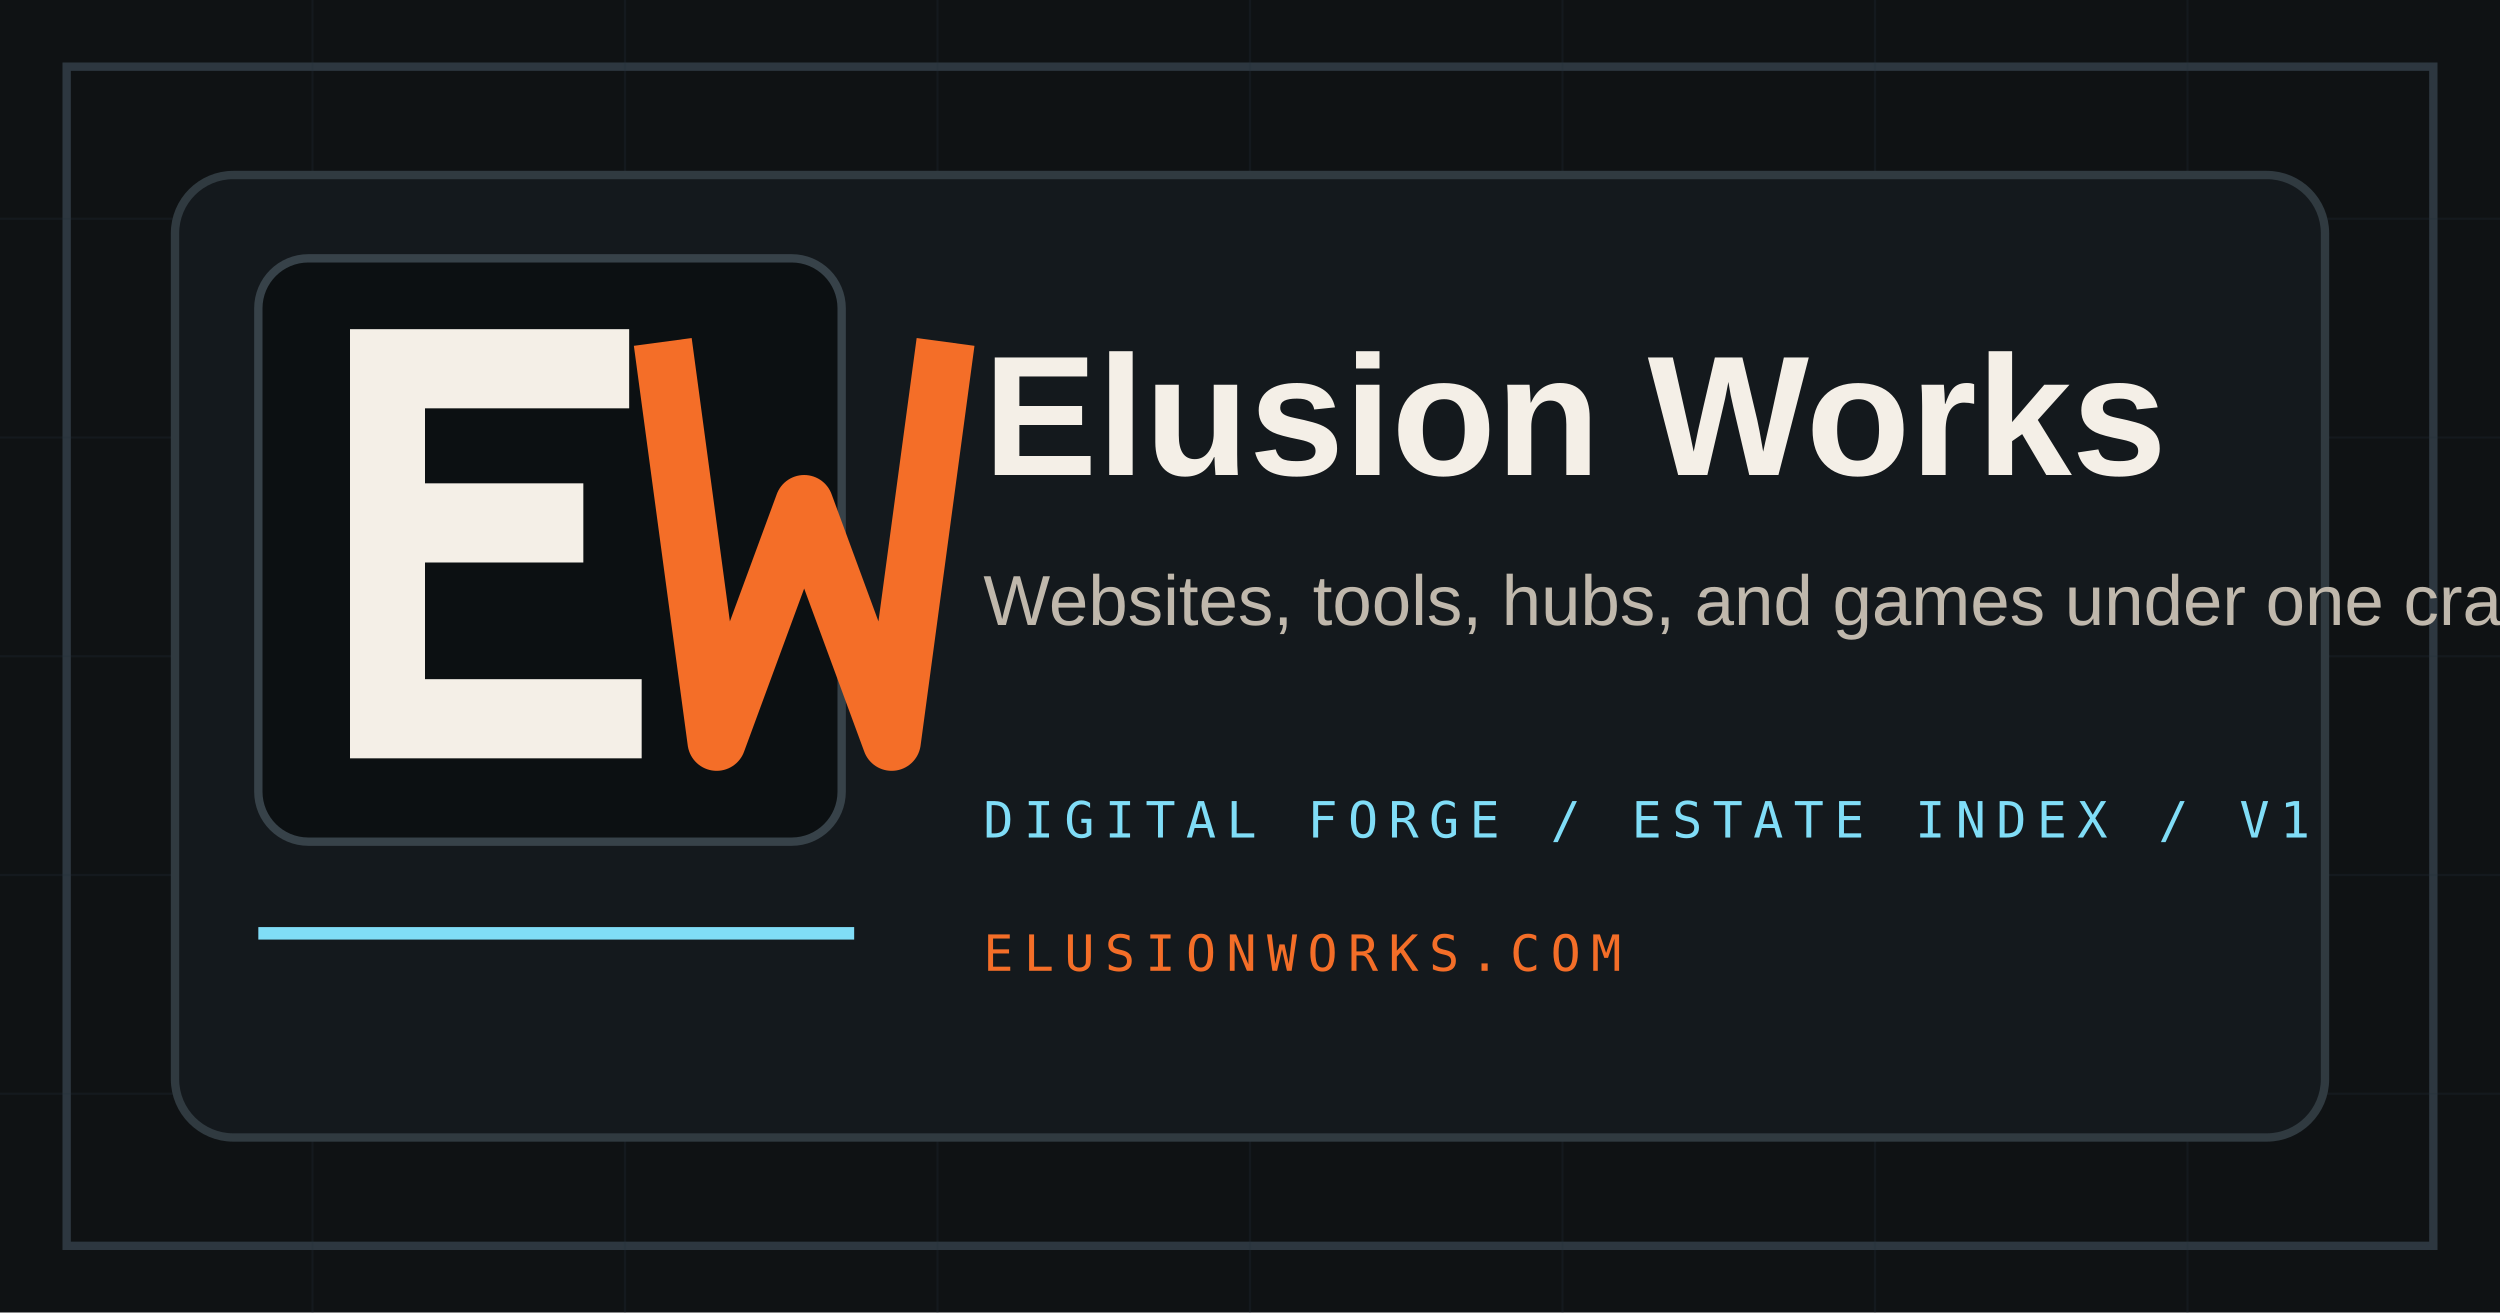
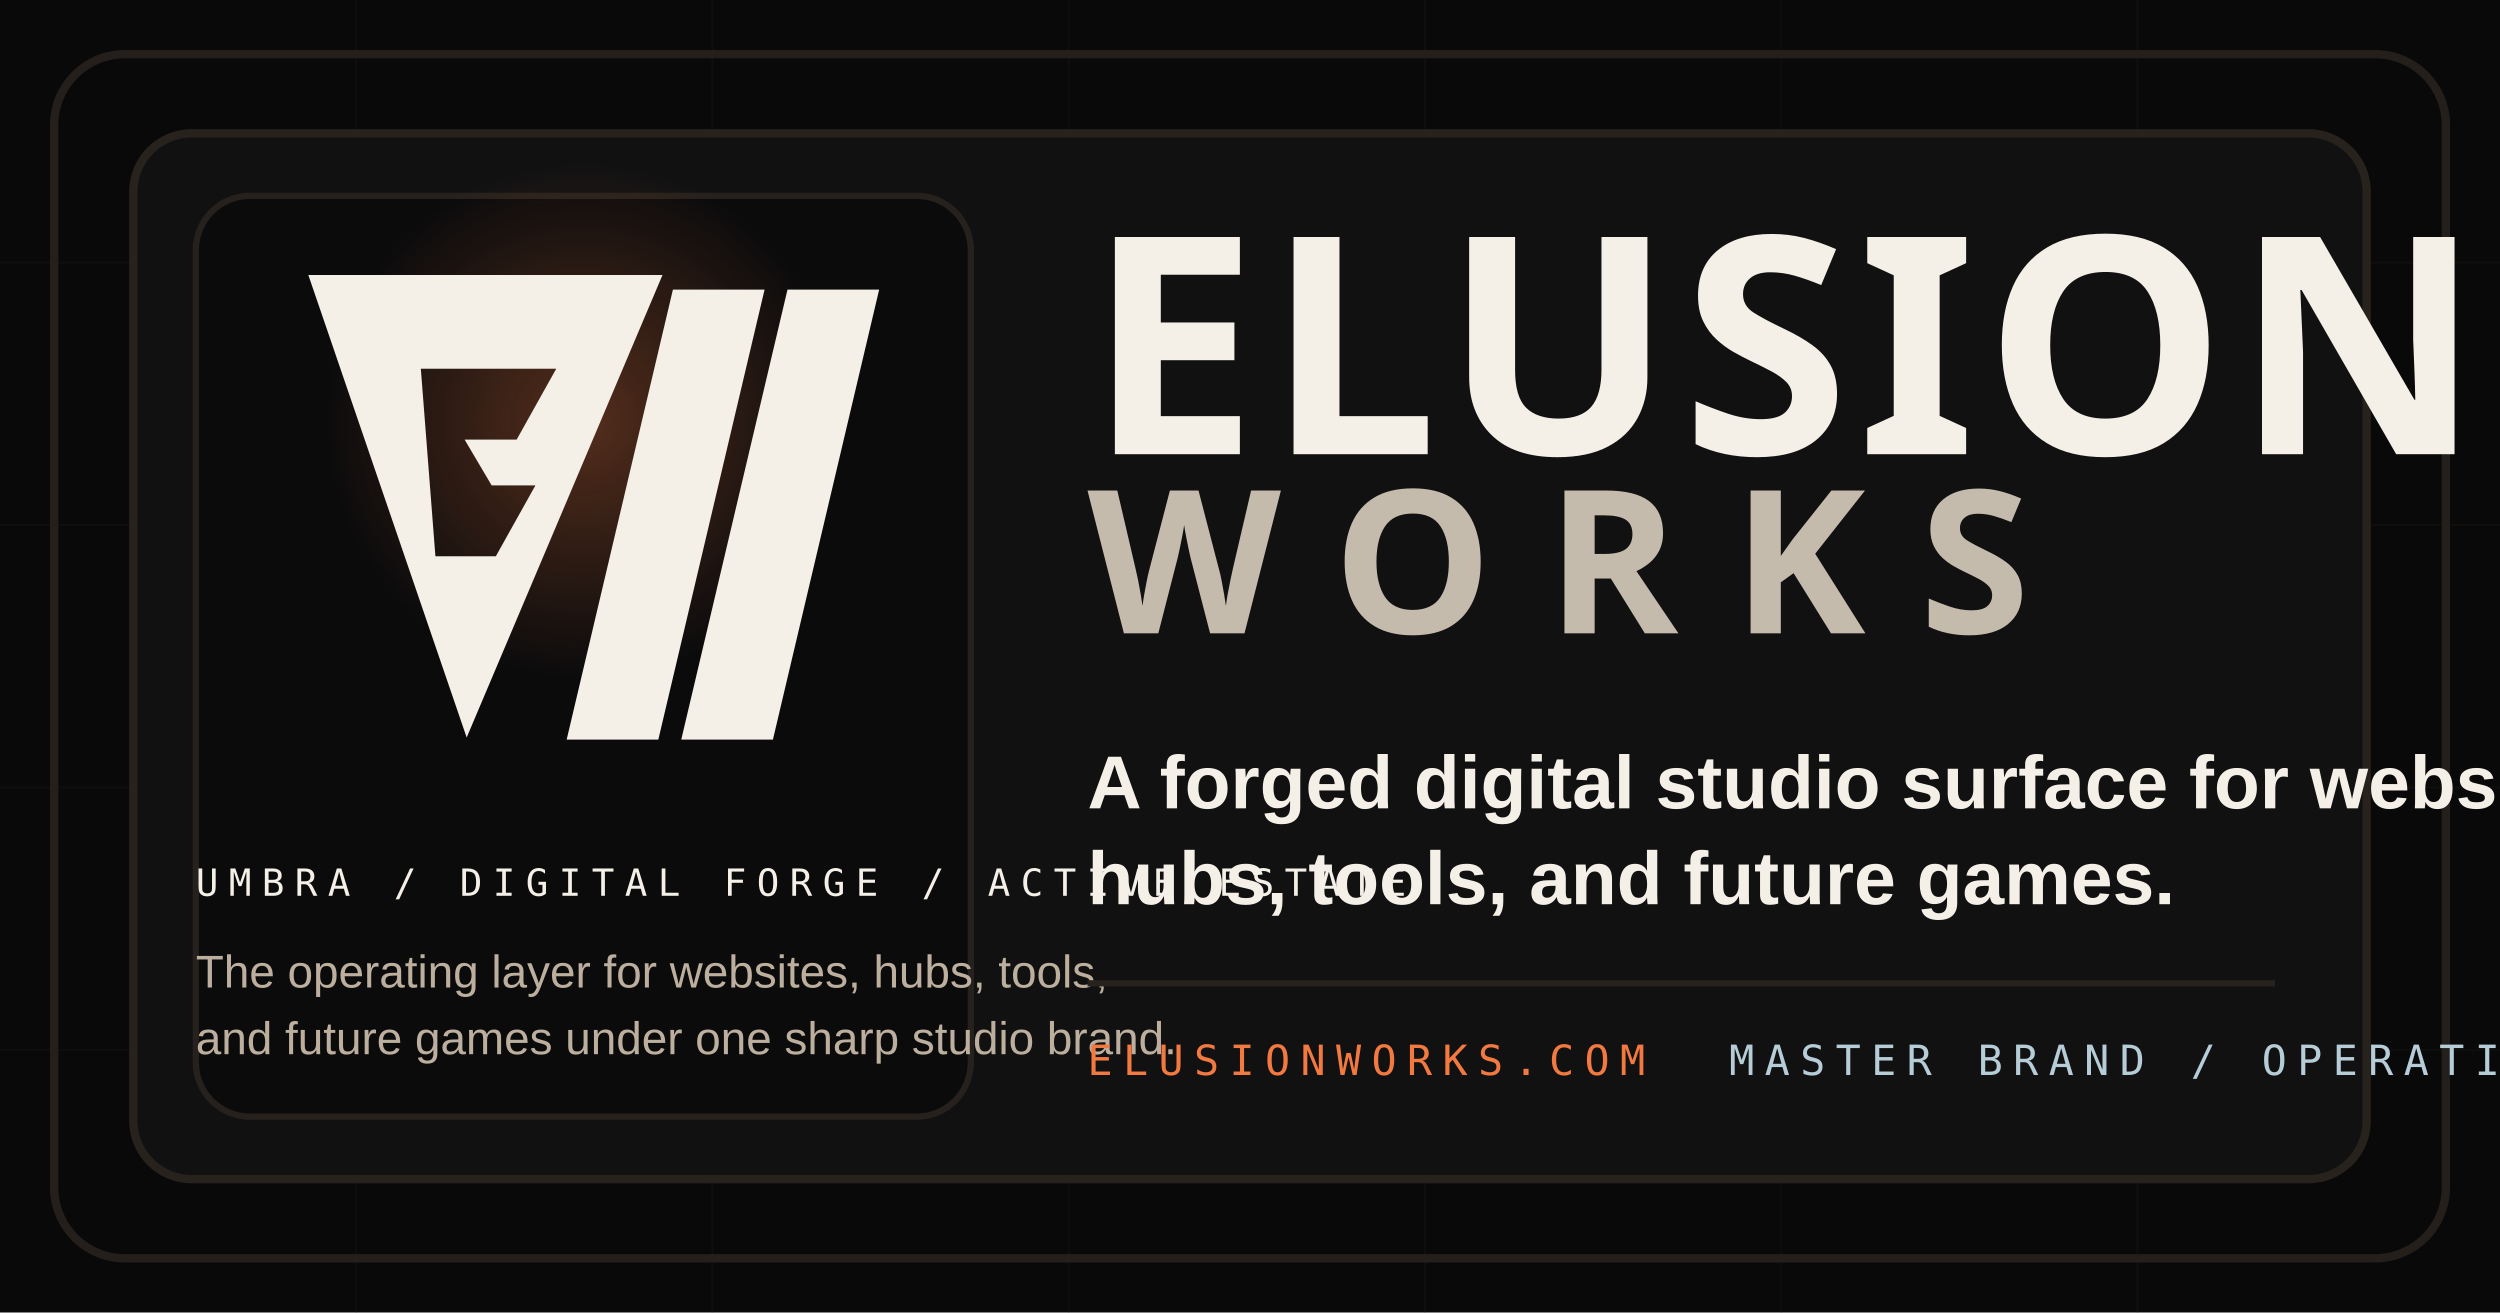
<svg xmlns="http://www.w3.org/2000/svg" width="1200" height="630" viewBox="0 0 1200 630" fill="none">
-   <rect width="1200" height="630" fill="#0F1214" />
-   <rect x="32" y="32" width="1136" height="566" stroke="#2D3740" stroke-width="4" />
-   <g opacity="0.26">
-     <path d="M0 105H1200" stroke="#223039" />
-     <path d="M0 210H1200" stroke="#223039" />
-     <path d="M0 315H1200" stroke="#223039" />
-     <path d="M0 420H1200" stroke="#223039" />
-     <path d="M0 525H1200" stroke="#223039" />
-     <path d="M150 0V630" stroke="#223039" />
-     <path d="M300 0V630" stroke="#223039" />
-     <path d="M450 0V630" stroke="#223039" />
-     <path d="M600 0V630" stroke="#223039" />
-     <path d="M750 0V630" stroke="#223039" />
-     <path d="M900 0V630" stroke="#223039" />
-     <path d="M1050 0V630" stroke="#223039" />
+   <rect width="1200" height="630" fill="#090909" />
+   <rect x="26" y="26" width="1148" height="578" rx="34" stroke="#241F1B" stroke-width="4" />
+   <g opacity="0.22">
+     <path d="M0 126H1200" stroke="#231F1B" />
+     <path d="M0 252H1200" stroke="#231F1B" />
+     <path d="M0 378H1200" stroke="#231F1B" />
+     <path d="M0 504H1200" stroke="#231F1B" />
+     <path d="M171 0V630" stroke="#231F1B" />
+     <path d="M342 0V630" stroke="#231F1B" />
+     <path d="M513 0V630" stroke="#231F1B" />
+     <path d="M684 0V630" stroke="#231F1B" />
+     <path d="M855 0V630" stroke="#231F1B" />
+     <path d="M1026 0V630" stroke="#231F1B" />
  </g>
-   <rect x="84" y="84" width="1032" height="462" rx="28" fill="#14191D" stroke="#303A40" stroke-width="4" />
-   <rect x="124" y="124" width="280" height="280" rx="24" fill="#0C1012" stroke="#374249" stroke-width="4" />
-   <path d="M168 158H302V196H204V232H280V270H204V326H308V364H168V158Z" fill="#F4EFE7" />
-   <path d="M320 178L344 356L386 242L428 356L452 178" stroke="#F46E28" stroke-width="28" stroke-linecap="square" stroke-linejoin="round" />
-   <path d="M124 448H410" stroke="#80DDF7" stroke-width="6" />
-   <text x="472" y="228" fill="#F4EFE7" font-family="'IBM Plex Sans', Arial, sans-serif" font-size="82" font-weight="700">Elusion Works</text>
-   <text x="472" y="300" fill="#C0B8AC" font-family="'IBM Plex Sans', Arial, sans-serif" font-size="34">
-     Websites, tools, hubs, and games under one crafted digital brand.
+   <rect x="64" y="64" width="1072" height="502" rx="28" fill="#111112" stroke="#28221D" stroke-width="4" />
+   <rect x="94" y="94" width="372" height="442" rx="26" fill="#0B0B0C" stroke="#26211C" stroke-width="3" />
+   <circle cx="280" cy="202" r="124" fill="url(#paint0_radial)" opacity="0.7" />
+   <path fill-rule="evenodd" clip-rule="evenodd" d="M148 132H318L224 354L148 132ZM202 177H267L248 211H223L236 233H257L238 267H209L202 177Z" fill="#F4EFE7" />
+   <path d="M323 139H367L316 355H272L323 139Z" fill="#F4EFE7" />
+   <path d="M378 139H422L371 355H327L378 139Z" fill="#F4EFE7" />
+   <text x="94" y="430" fill="#F4EFE7" font-family="'IBM Plex Mono', monospace" font-size="18" letter-spacing="5">UMBRA / DIGITAL FORGE / ACTIVE ESTATE</text>
+   <text x="94" y="474" fill="#BDAF9E" font-family="'IBM Plex Sans', Arial, sans-serif" font-size="22">
+     The operating layer for websites, hubs, tools,
  </text>
-   <text x="472" y="402" fill="#80DDF7" font-family="'IBM Plex Mono', monospace" font-size="24" letter-spacing="5">DIGITAL FORGE / ESTATE INDEX / V1</text>
-   <text x="472" y="466" fill="#F46E28" font-family="'IBM Plex Mono', monospace" font-size="24" letter-spacing="5">ELUSIONWORKS.COM</text>
+   <text x="94" y="506" fill="#BDAF9E" font-family="'IBM Plex Sans', Arial, sans-serif" font-size="22">
+     and future games under one sharp studio brand.
+   </text>
+   <text x="522" y="218" fill="#F4EFE7" font-family="'Teko', 'Arial Narrow', sans-serif" font-size="146" font-weight="600" letter-spacing="4">ELUSION</text>
+   <text x="522" y="304" fill="#C5BBAD" font-family="'Teko', 'Arial Narrow', sans-serif" font-size="96" font-weight="600" letter-spacing="26">WORKS</text>
+   <text x="522" y="388" fill="#F4EFE7" font-family="'IBM Plex Sans', Arial, sans-serif" font-size="36" font-weight="600">
+     A forged digital studio surface for websites,
+   </text>
+   <text x="522" y="434" fill="#F4EFE7" font-family="'IBM Plex Sans', Arial, sans-serif" font-size="36" font-weight="600">
+     hubs, tools, and future games.
+   </text>
+   <path d="M522 472H1092" stroke="#28221D" stroke-width="3" />
+   <text x="522" y="516" fill="#F2793F" font-family="'IBM Plex Mono', monospace" font-size="20" letter-spacing="5">ELUSIONWORKS.COM</text>
+   <text x="830" y="516" fill="#B6CDD7" font-family="'IBM Plex Mono', monospace" font-size="20" letter-spacing="5">MASTER BRAND / OPERATING LAYER</text>
+   <defs>
+     <radialGradient id="paint0_radial" cx="0" cy="0" r="1" gradientUnits="userSpaceOnUse" gradientTransform="translate(280 202) rotate(90) scale(124)">
+       <stop stop-color="#F2793F" stop-opacity="0.45" />
+       <stop offset="1" stop-color="#F2793F" stop-opacity="0" />
+     </radialGradient>
+   </defs>
</svg>
